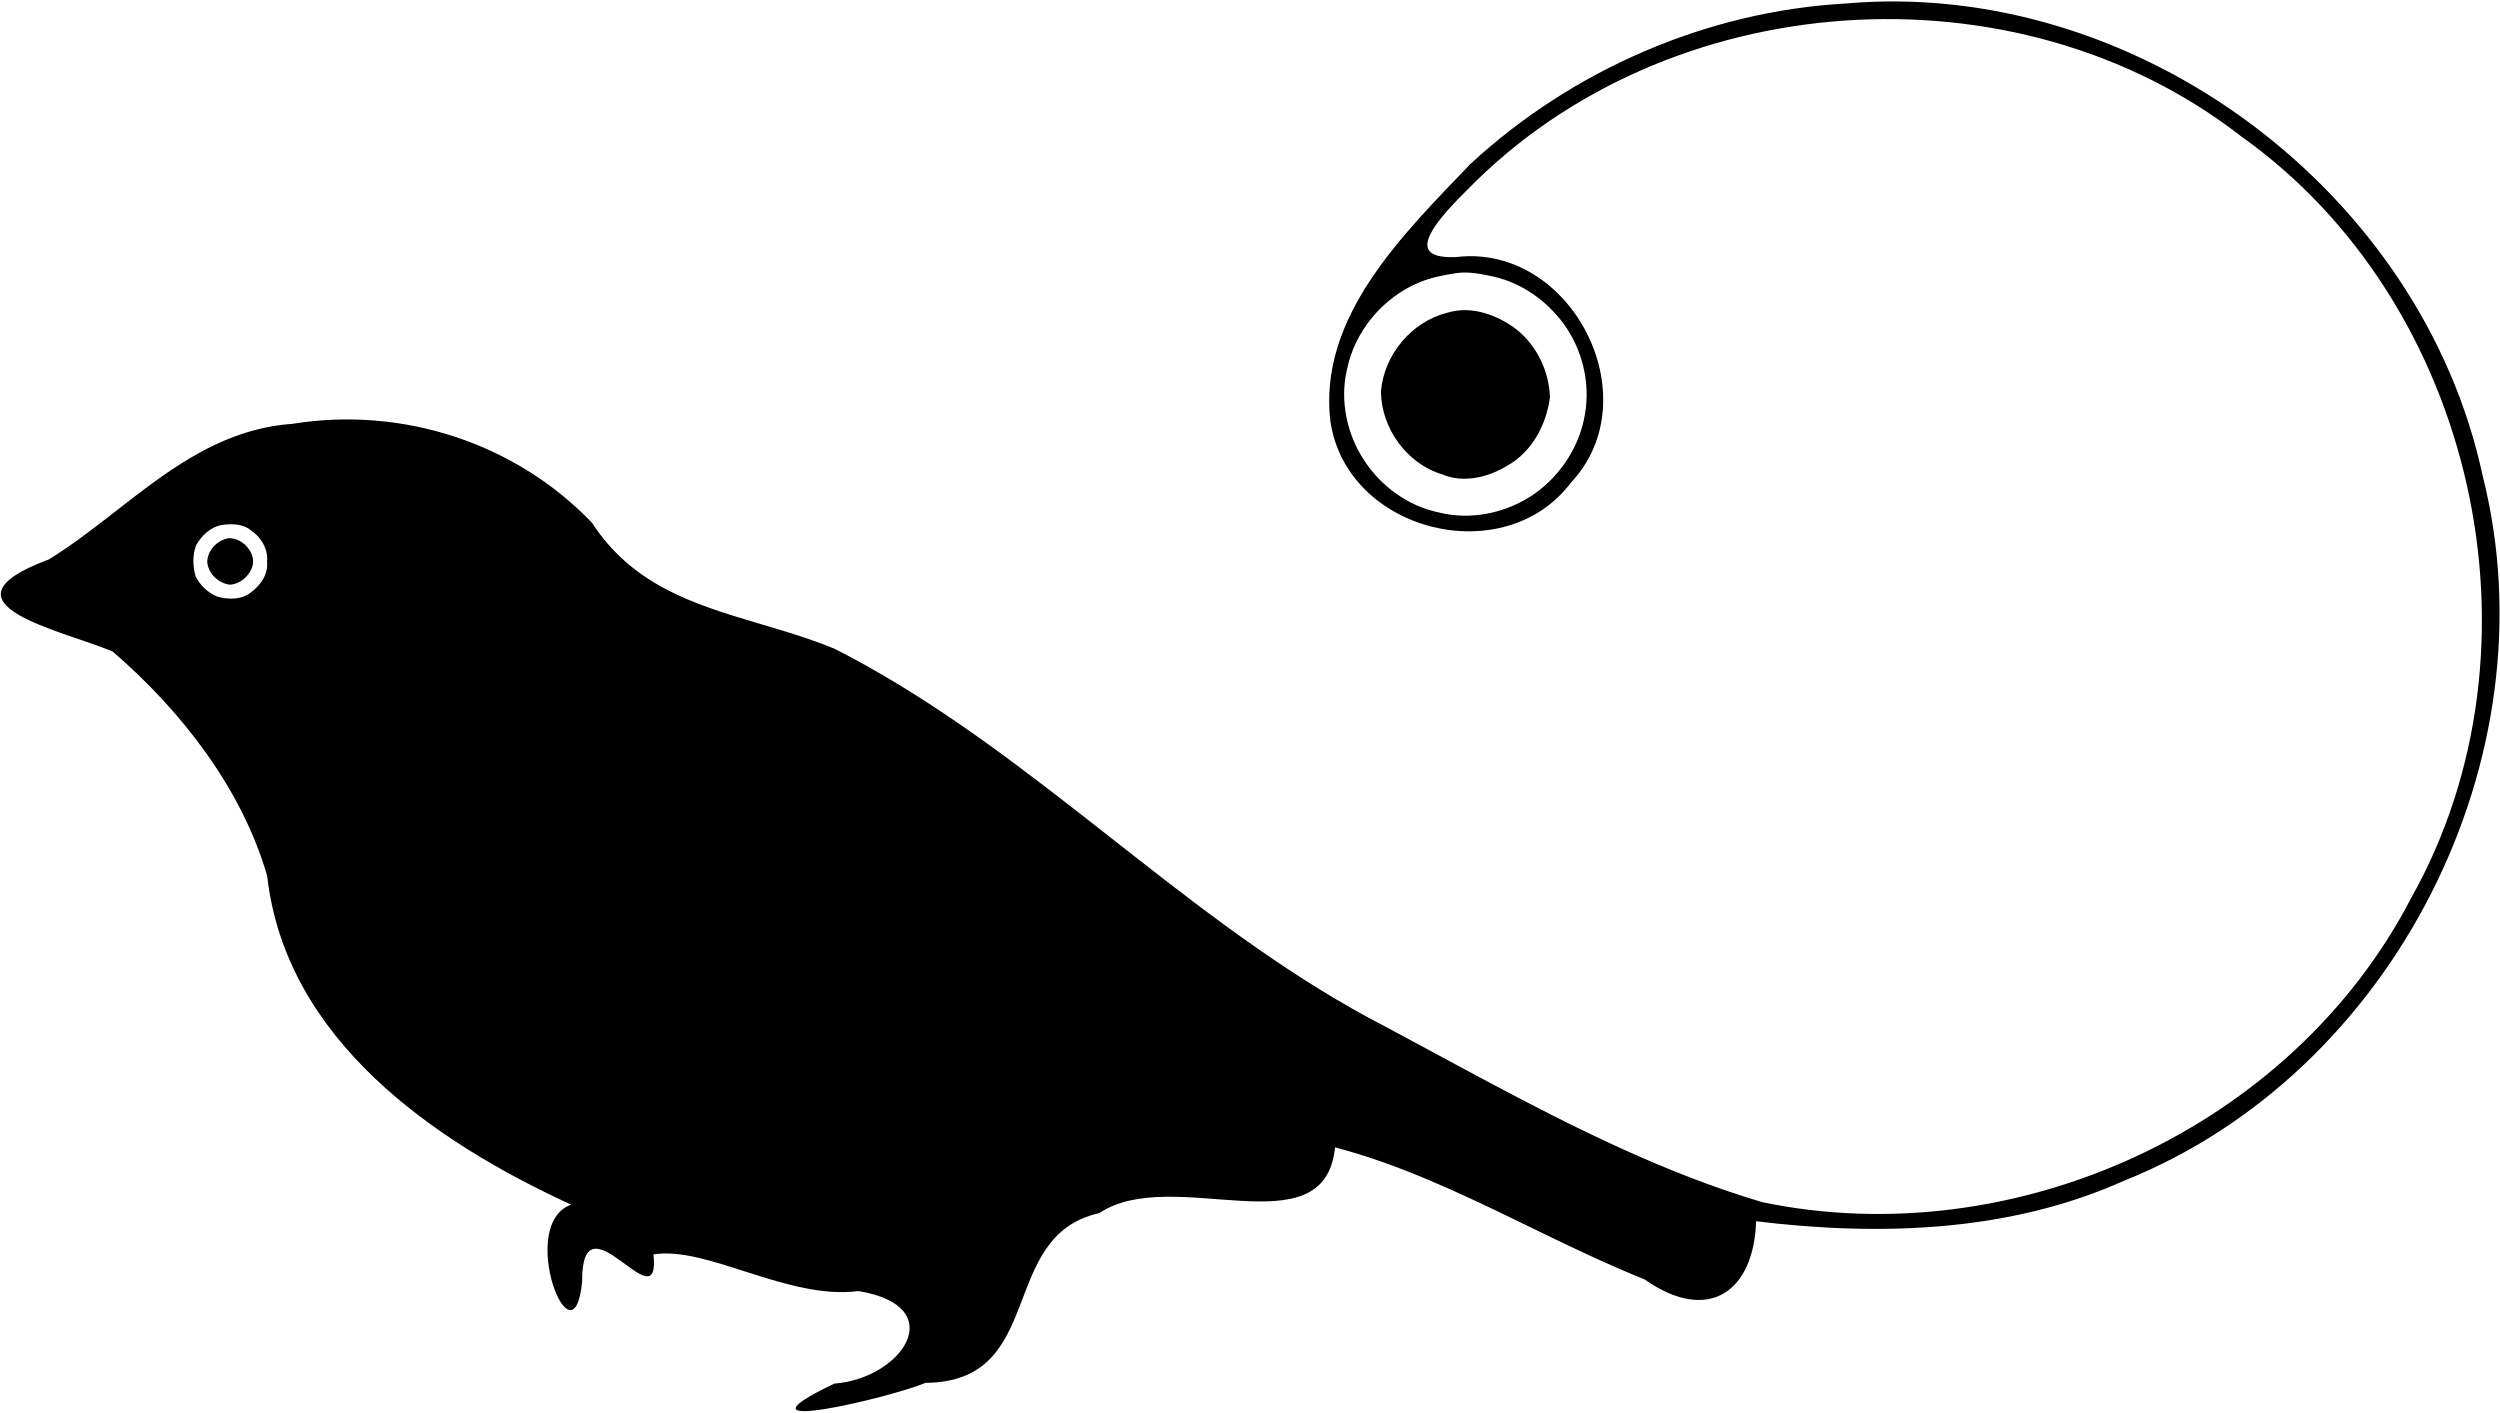
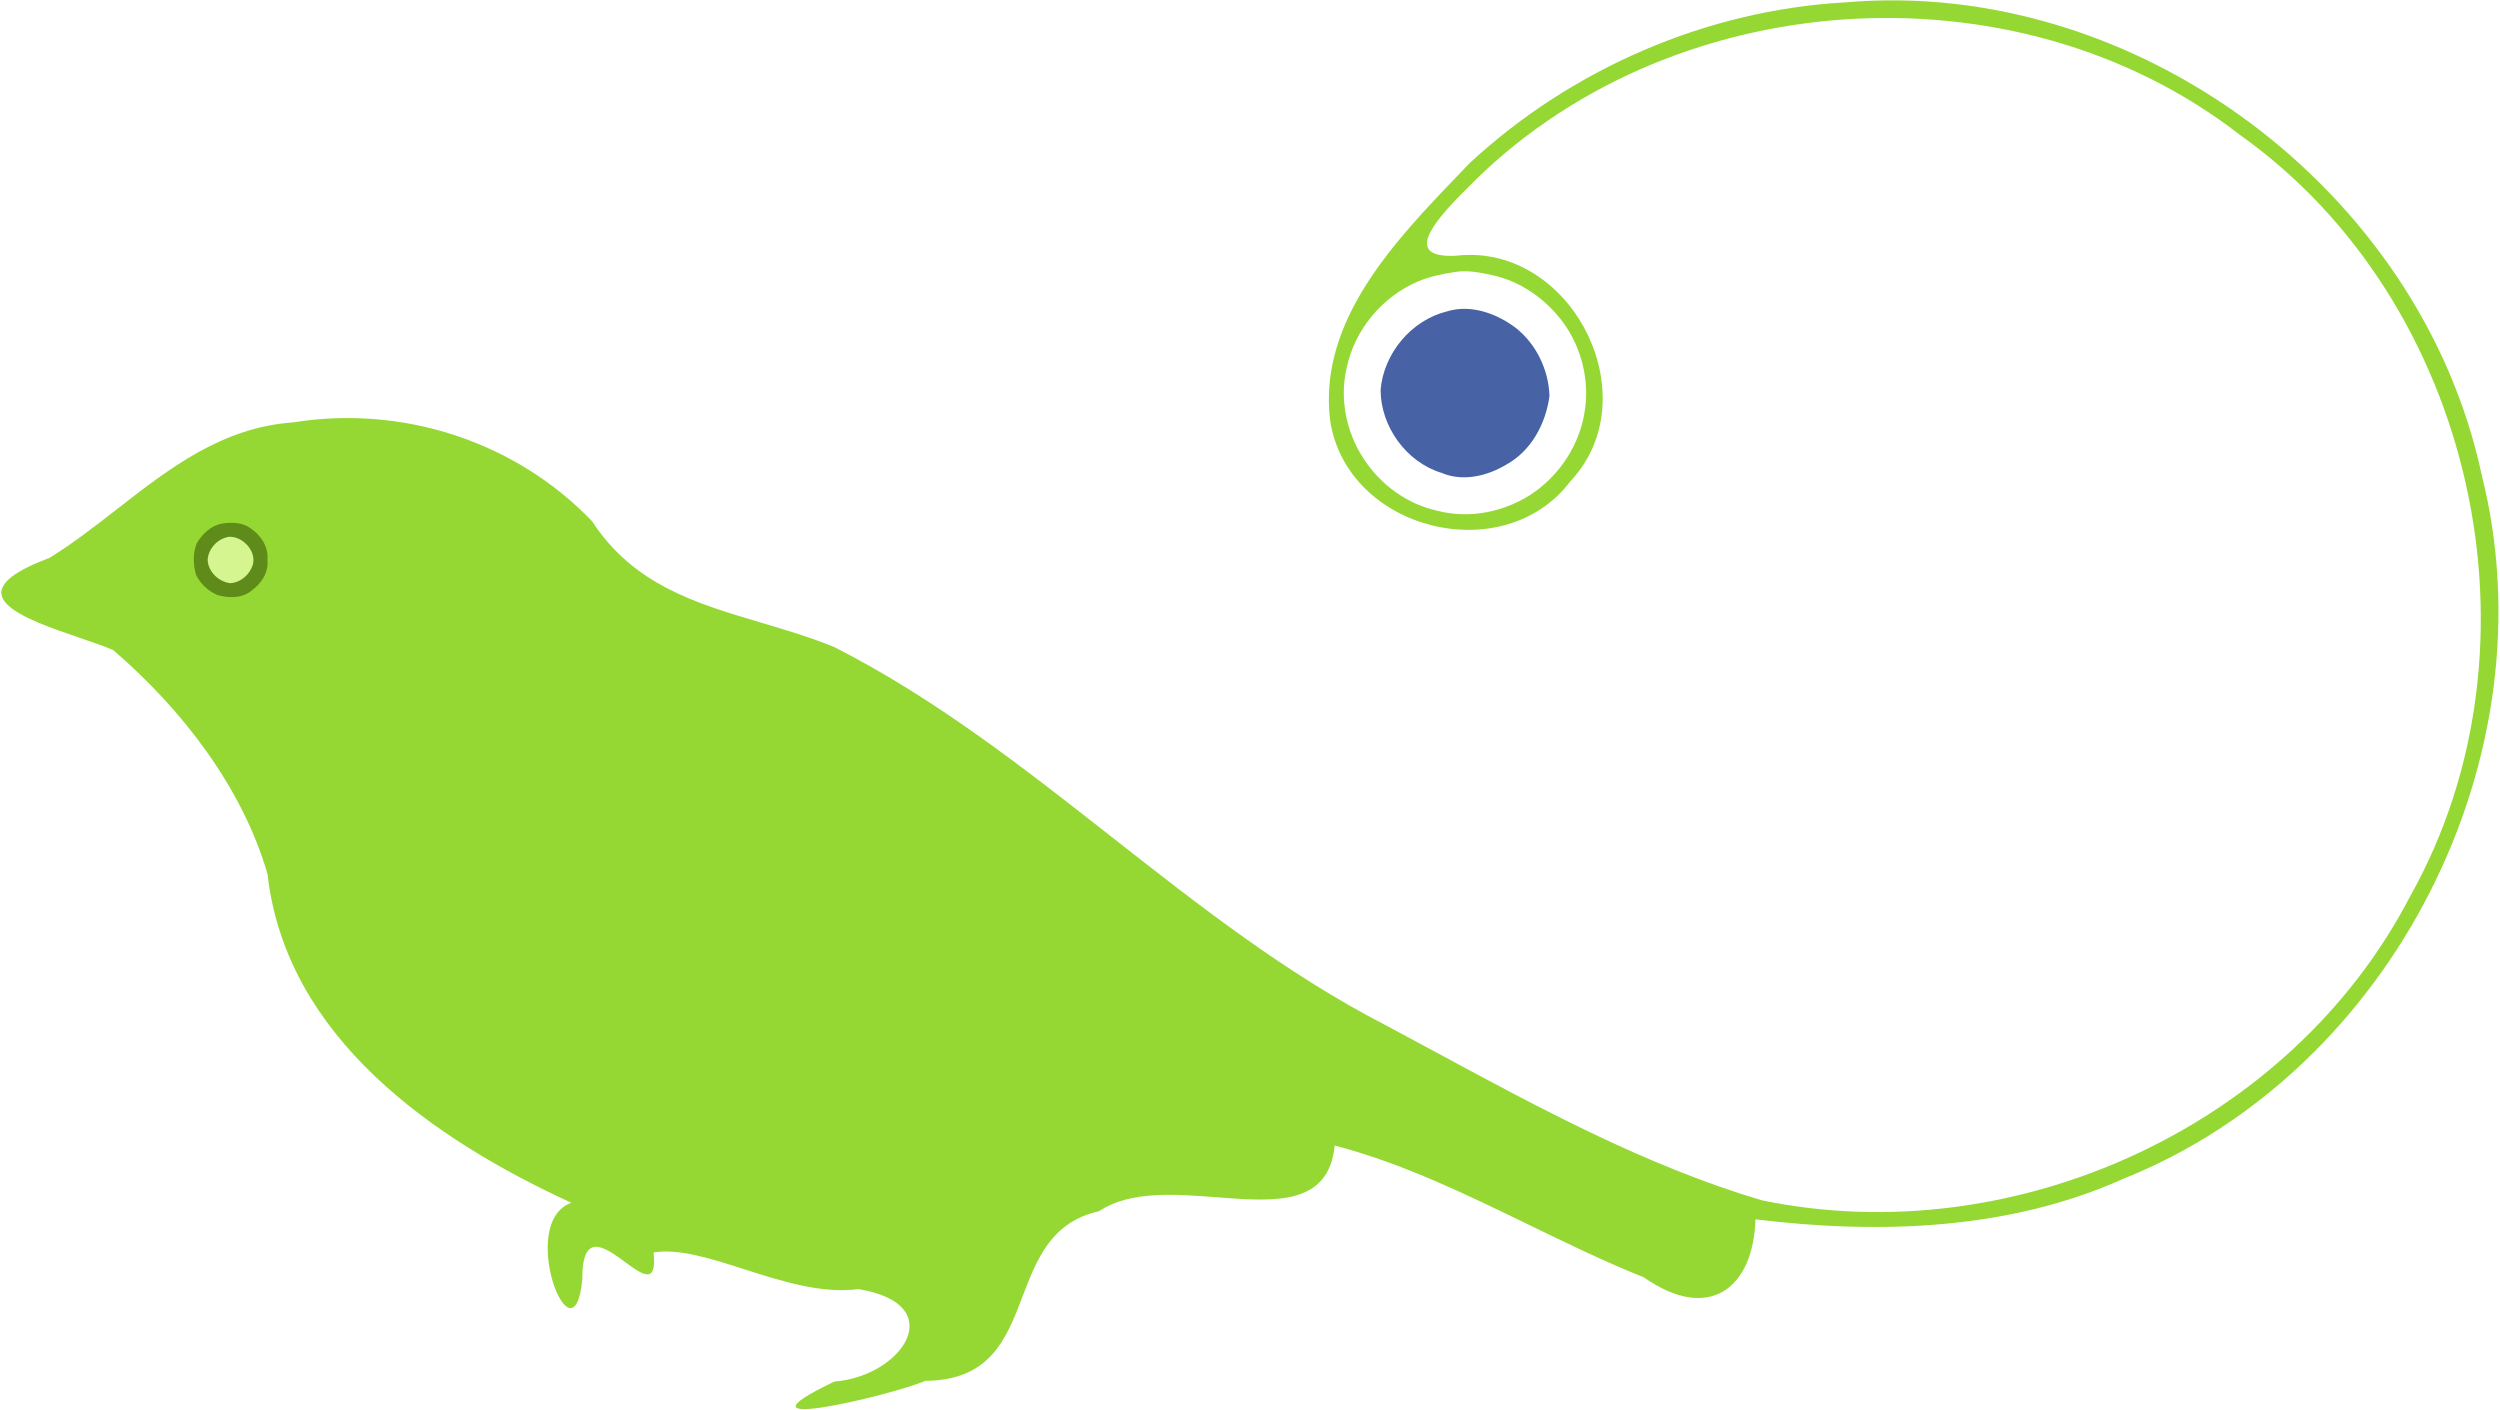
- <svg xmlns="http://www.w3.org/2000/svg" width="1131px" height="639px" viewBox="0 0 1131 639" version="1.1">
-   <g id="Page-1" stroke="none" stroke-width="1" fill="none" fill-rule="evenodd">
-     <path d="M1123.205,215.464 C1155.281,342.644 1082.907,485.388 960.981,534.14 C908.834,557.537 850.208,559.269 794.458,552.501 C793.518,583.546 773.581,599.515 743.891,578.743 C730.316,573.306 716.978,567.092 703.693,560.697 L700.373,559.095 L695.396,556.682 L687.102,552.651 C660.006,539.496 632.817,526.618 603.979,519.076 C599.233,566.127 530.595,526.597 497.272,548.824 C450.803,559.202 474.042,625.129 418.67,625.611 C402.943,632.262 326.001,650.531 377.441,625.945 C408.125,623.597 430.377,591.002 388.34,584.077 C356.528,588.254 319.833,563.534 295.63,567.5 C299.105,600.016 263.073,538.488 263.36,579.73 C259.489,620.119 233.393,553.968 258.39,544.99 C196.11,516.369 129.241,470.34 120.86,396.22 C109.474,356.849 82.017,321.462 50.962,294.754 C28.662,285.247 -31.754,273.139 22.138,253.064 C31.448,247.316 40.29,240.621 49.081,233.805 L56.22,228.258 L59.014,226.098 L61.015,224.562 L62.351,223.542 C62.797,223.203 63.244,222.865 63.691,222.527 L65.032,221.517 L66.943,220.093 C86.301,205.756 106.76,193.474 132.616,191.696 C181.954,183.792 233.086,200.266 267.786,236.466 C286.063,264.579 313.535,273.241 342.239,281.765 L347.101,283.207 L350.686,284.279 C359.655,286.976 368.668,289.842 377.486,293.457 C416.909,313.5 452.172,339.705 486.883,366.749 L491.761,370.557 L496.634,374.373 L513.001,387.21 C549.21,415.551 585.805,443.348 626.899,464.534 C633.06,467.818 639.22,471.136 645.388,474.464 L655.086,479.698 C658.027,481.285 660.97,482.871 663.917,484.454 L667.454,486.352 L671.097,488.3 C711.8,510.033 753.206,530.783 797.268,543.867 C911.618,567.618 1036.879,510.327 1090.806,406.267 C1154.567,292.901 1120.073,137.075 1013.845,61.64 C911.746,-17.745 753.897,-6.6 663.712,85.963 L662.707,86.96 C646.413,103.193 636.274,117.334 658.837,116.279 C710.861,110.107 746.793,179.944 710.656,218.391 C680.454,258.375 609.373,240.642 601.89,190.743 C596.135,143.386 635.038,105.713 665.168,74.235 C711.246,31.625 772.278,5.076 835.03,1.58 C966.423,-9.873 1095.742,86.566 1123.205,215.464 Z M100.35,237.5 C95.27,238.37 91.17,242.31 88.72,246.67 C87.04,251.07 87.21,256.12 88.44,260.62 C90.4,264.71 94.01,268.12 98.19,269.88 C103.31,271.32 109.49,271.44 113.76,267.78 C118.11,264.6 121.4,259.59 120.82,254 C121.38,248.18 117.97,242.88 113.28,239.73 C109.62,236.92 104.71,236.88 100.35,237.5 Z M113.64,257.6 C111.95,261.35 108.16,264.25 104.02,264.53 C98.74,263.82 94.05,259.46 93.75,253.99 C94.04,248.81 98.28,244.35 103.36,243.51 C110.12,243.14 116.93,251.1 113.64,257.6 Z M658.43,123.63 C652.79,124.5 647.13,125.61 641.86,127.85 C625.52,134.69 612.87,149.86 609.35,167.25 C606.117,181.158 609.258,196.213 617.029,208.095 L617.37,208.61 C624.94,220.06 636.88,228.76 650.36,231.7 C665.3,235.65 681.76,232.11 694.33,223.31 C706.28,214.83 714.82,201.54 717.1,187.01 C719.43,172.95 715.82,158.07 707.44,146.56 C699.752,136.057 688.421,127.986 675.64,125.141 L673.862,124.759 C668.79,123.682 663.593,122.785 658.43,123.63 Z M686.174,149.113 C695.346,156.472 700.866,168.127 701.195,179.817 C699.537,192.166 693.07,204.433 681.932,210.662 C673.255,215.966 662.066,218.718 652.363,214.584 C636.386,209.717 624.777,193.609 624.749,176.994 C626.152,160.425 638.67,145.421 654.879,141.446 C665.761,138.142 677.467,142.473 686.174,149.113 Z" id="Shape" fill="currentColor" fill-rule="nonzero" />
-   </g>
+ <svg xmlns="http://www.w3.org/2000/svg" width="1509" height="851" viewBox="0 0 1509 851" fill="none">
+   <path fill-rule="evenodd" clip-rule="evenodd" d="M1497.94 286.618C1461.32 114.755 1288.9 -13.831 1113.71 1.44C1030.04 6.101 948.661 41.5 887.224 98.313C885.231 100.395 883.209 102.498 881.167 104.621C842.051 145.3 795.56 193.648 802.853 253.657C812.831 320.19 907.606 343.833 947.875 290.521C996.057 239.259 948.148 146.143 878.783 154.371C848.085 155.807 862.788 136.146 885.282 113.951C1005.53 -9.467 1216 -24.327 1352.13 81.52C1493.76 182.1 1539.76 389.867 1454.74 541.023C1382.84 679.769 1215.82 756.157 1063.36 724.49C994.256 703.969 930.054 669.31 866.513 635.008C856.397 629.548 846.298 624.096 836.199 618.712C776.412 587.89 723.769 546.573 671.144 505.27C617.771 463.379 564.416 421.504 503.648 390.609C489.069 384.633 474.091 380.191 459.32 375.811C420.088 364.176 382.317 352.975 357.382 314.621C311.114 266.355 242.938 244.389 177.155 254.928C134.166 257.884 102.366 282.618 70.649 307.287C57.31 317.662 43.986 328.025 29.85 336.752C-28.97 358.663 14.34 373.456 48.298 385.055C55.824 387.626 62.89 390.039 68.283 392.338C109.689 427.949 146.299 475.132 161.48 527.627C172.655 626.453 261.814 687.825 344.853 725.987C311.524 737.958 346.319 826.159 351.48 772.307C351.274 742.655 365.147 752.845 377.25 761.734C387.593 769.331 396.642 775.977 394.507 756C409.821 753.49 428.886 759.595 449.226 766.107C471.748 773.318 495.832 781.029 518.119 778.103C574.17 787.336 544.5 830.796 503.589 833.926C435.001 866.708 537.59 842.35 558.56 833.482C597.881 833.139 607.471 808.045 617.206 782.571C625.749 760.215 634.403 737.566 663.363 731.098C682.005 718.664 708.937 720.726 734.387 722.674C769.594 725.369 801.966 727.847 805.639 691.435C846.213 702.046 884.341 720.581 922.458 739.112C945.525 750.326 968.589 761.538 992.188 770.99C1031.78 798.687 1058.36 777.394 1059.61 736.001C1133.94 745.025 1212.11 742.717 1281.64 711.519C1444.21 646.517 1540.71 456.192 1497.94 286.618ZM900.373 166.013C893.12 164.44 885.653 162.96 878.24 164.173C870.72 165.333 863.173 166.813 856.147 169.8C834.36 178.92 817.493 199.147 812.8 222.333C808.427 241.147 812.8 261.533 823.493 277.48C833.587 292.747 849.507 304.347 867.48 308.267C887.4 313.533 909.347 308.813 926.107 297.08C942.04 285.773 953.427 268.053 956.467 248.68C959.573 229.933 954.76 210.093 943.587 194.747C933.173 180.52 917.747 169.64 900.373 166.013Z" fill="#95D834" />
+   <path d="M873.505 187.928C888.015 183.523 903.623 189.297 915.232 198.151C927.461 207.963 934.821 223.503 935.261 239.089C933.05 255.554 924.426 271.911 909.576 280.216C898.007 287.288 883.089 290.958 870.151 285.445C848.849 278.956 833.369 257.479 833.332 235.325C835.202 213.233 851.893 193.228 873.505 187.928Z" fill="#4763A6" />
+   <path d="M134.133 316C139.947 315.173 146.493 315.227 151.373 318.973C157.627 323.173 162.173 330.24 161.427 338C162.2 345.453 157.813 352.133 152.013 356.373C146.32 361.253 138.08 361.093 131.253 359.173C125.68 356.827 120.867 352.28 118.253 346.827C116.613 340.827 116.387 334.093 118.627 328.227C121.893 322.413 127.36 317.16 134.133 316Z" fill="#5E8B19" />
+   <path d="M138.147 324.013C147.16 323.52 156.24 334.133 151.853 342.8C149.6 347.8 144.547 351.667 139.027 352.04C131.987 351.093 125.733 345.28 125.333 337.987C125.72 331.08 131.373 325.133 138.147 324.013Z" fill="#D5F591" />
</svg>
